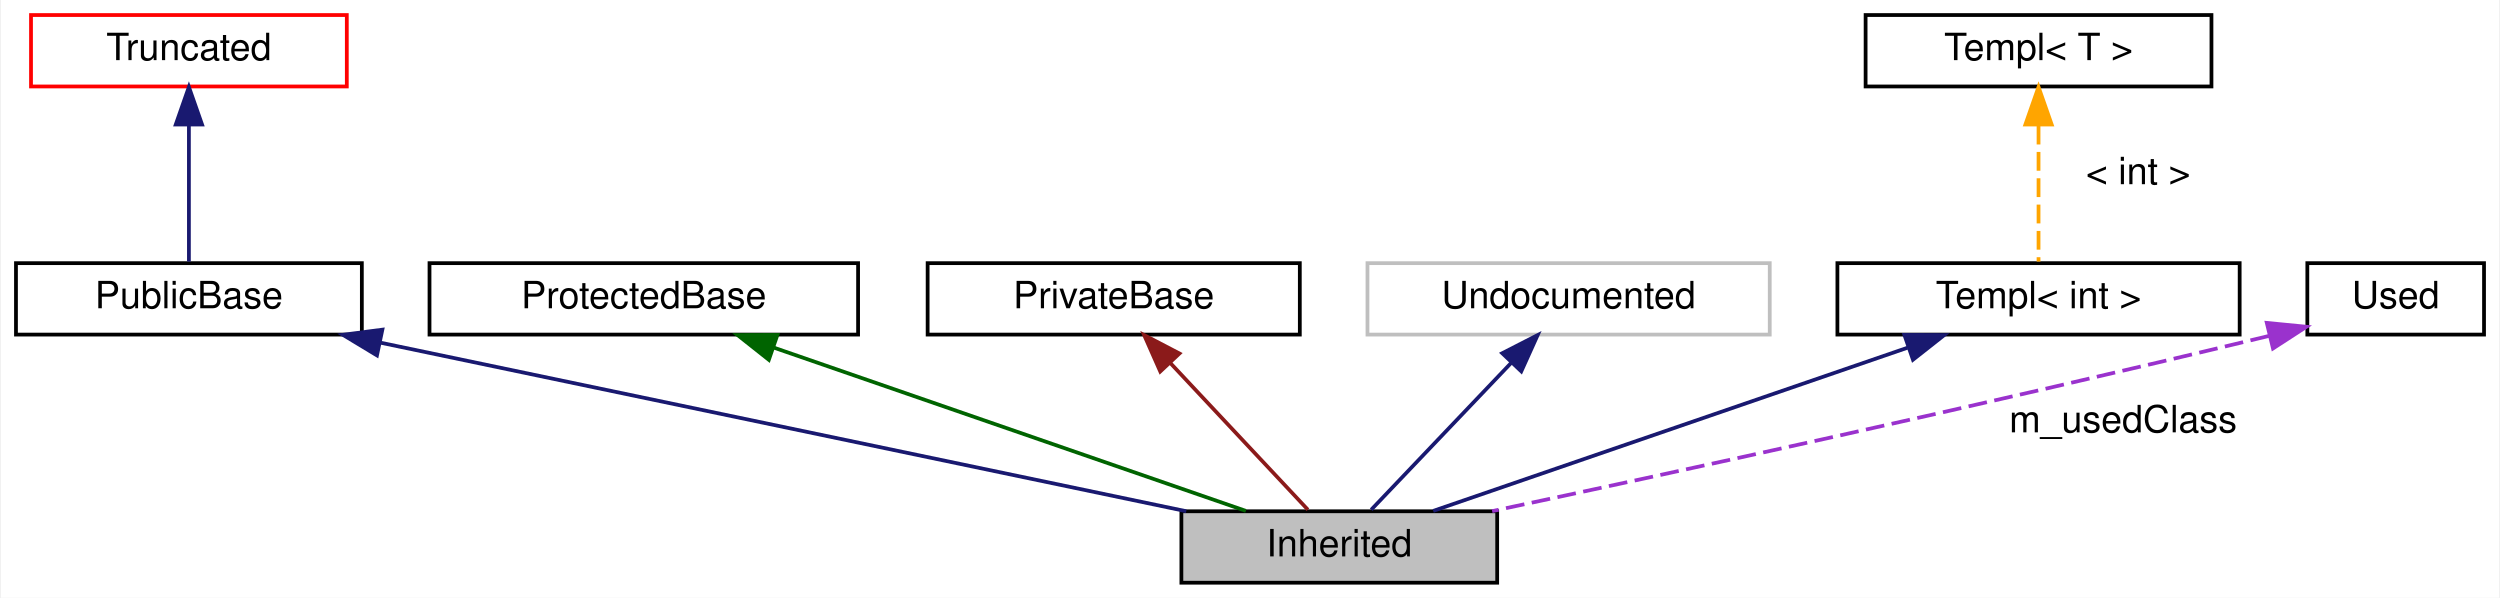
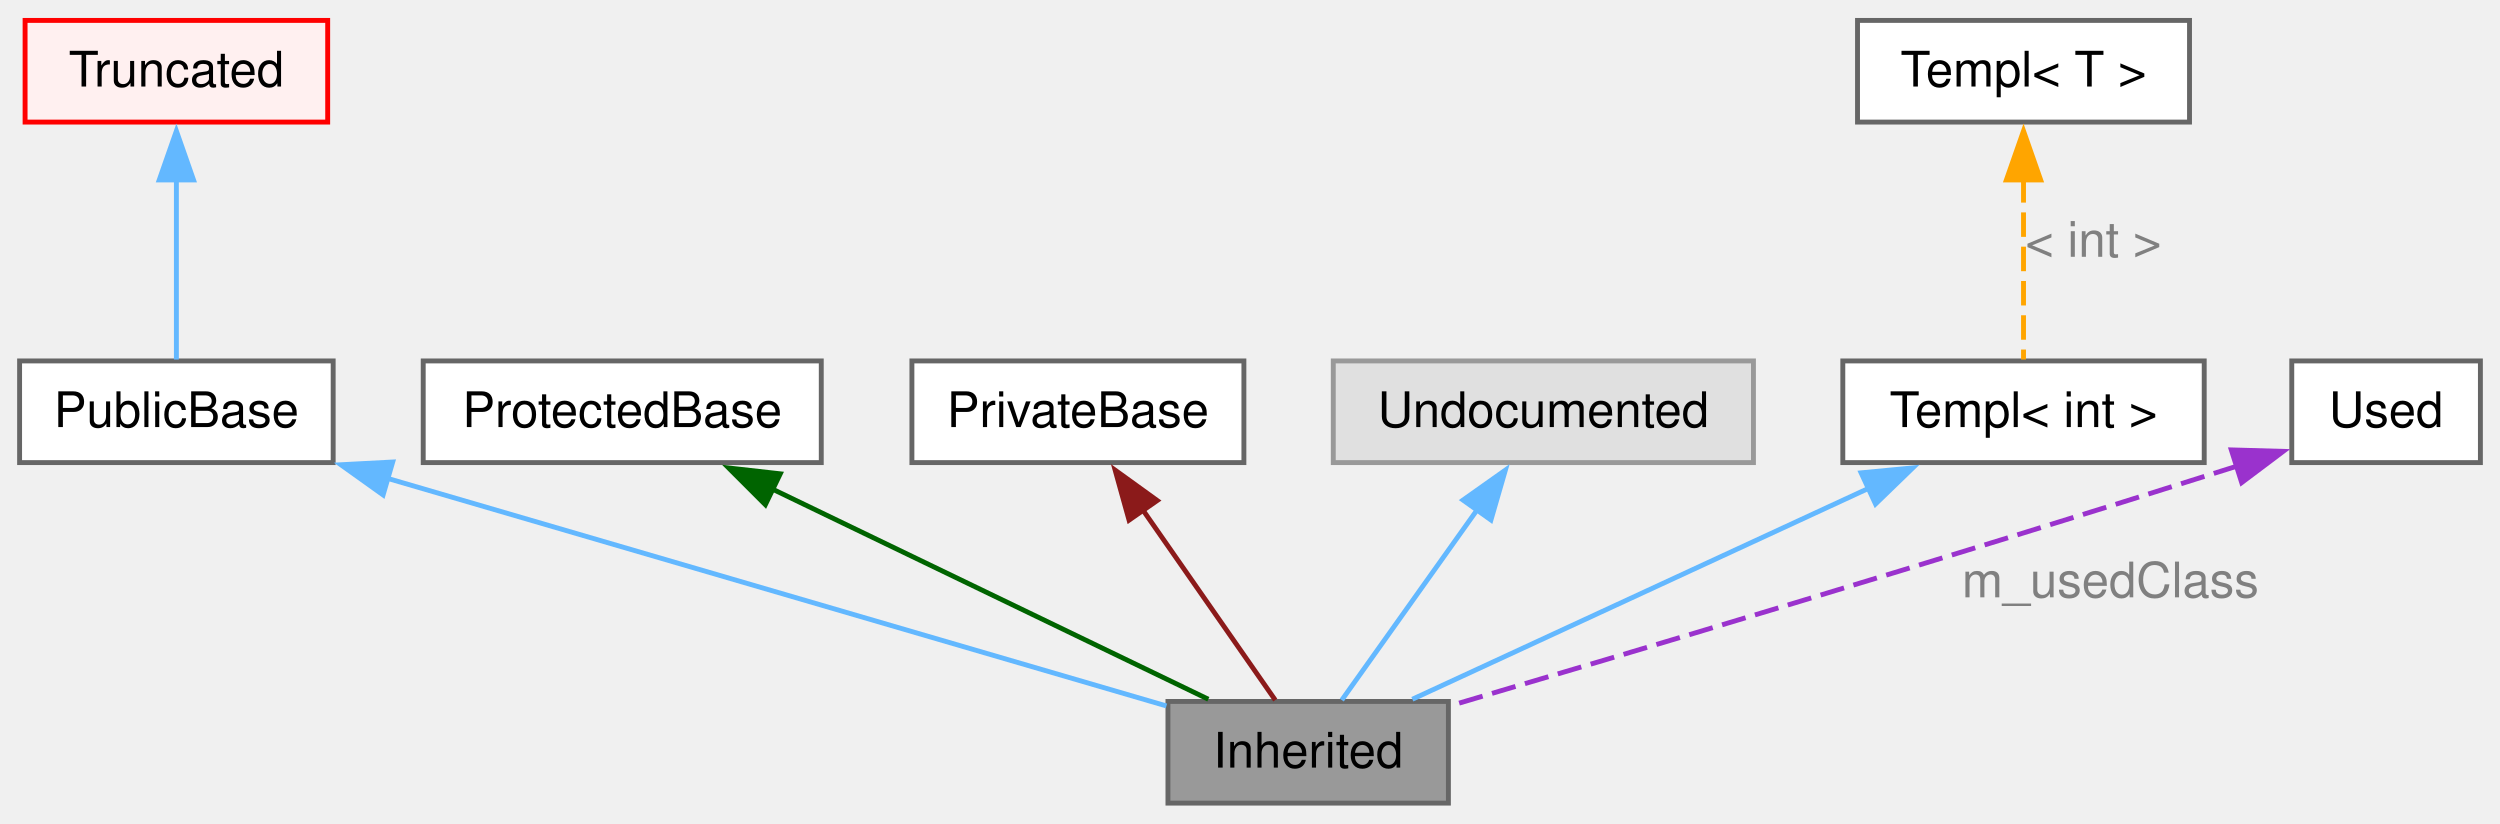
- <svg xmlns="http://www.w3.org/2000/svg" width="665pt" height="159pt" viewBox="0.00 0.00 664.50 159.00">
-   <g id="graph0" class="graph" transform="scale(1 1) rotate(0) translate(4 155)">
-     <polygon fill="white" stroke="transparent" points="-4,4 -4,-155 660.5,-155 660.5,4 -4,4" />
-     <g id="node1" class="node">
-       <polygon fill="#bfbfbf" stroke="black" points="394,-19 310,-19 310,0 394,0 394,-19" />
-       <text text-anchor="middle" x="352" y="-7" font-family="Helvetica,sans-Serif" font-size="10.00">Inherited</text>
+ <svg xmlns="http://www.w3.org/2000/svg" xmlns:xlink="http://www.w3.org/1999/xlink" width="510pt" height="168pt" viewBox="0.00 0.00 510.25 167.75">
+   <g id="graph0" class="graph" transform="scale(1 1) rotate(0) translate(4 163.75)">
+     <g id="Node000009" class="node">
+       <g id="a_Node000009">
+         <a xlink:title=" ">
+           <polygon fill="#999999" stroke="#666666" points="291.62,-20.75 234.38,-20.75 234.38,0 291.62,0 291.62,-20.75" />
+           <text text-anchor="middle" x="263" y="-7.25" font-family="Helvetica,sans-Serif" font-size="10.00">Inherited</text>
+         </a>
+       </g>
    </g>
-     <g id="node2" class="node">
-       <polygon fill="none" stroke="black" points="92,-85 0,-85 0,-66 92,-66 92,-85" />
-       <text text-anchor="middle" x="46" y="-73" font-family="Helvetica,sans-Serif" font-size="10.00">PublicBase</text>
+     <g id="Node000010" class="node">
+       <g id="a_Node000010">
+         <a xlink:title=" ">
+           <polygon fill="white" stroke="#666666" points="64,-90.25 0,-90.25 0,-69.5 64,-69.5 64,-90.25" />
+           <text text-anchor="middle" x="32" y="-76.75" font-family="Helvetica,sans-Serif" font-size="10.00">PublicBase</text>
+         </a>
+       </g>
    </g>
    <g id="edge1" class="edge">
-       <path fill="none" stroke="midnightblue" d="M96.99,-63.84C157.16,-51.25 256,-30.58 311.29,-19.01" />
-       <polygon fill="midnightblue" stroke="midnightblue" points="96.02,-60.46 86.95,-65.94 97.46,-67.31 96.02,-60.46" />
+       <g id="a_edge1">
+         <a xlink:title=" ">
+           <path fill="none" stroke="#63b8ff" d="M75.03,-66.3C121.44,-52.74 194.03,-31.53 234.07,-19.83" />
+           <polygon fill="#63b8ff" stroke="#63b8ff" points="74.19,-62.9 65.57,-69.06 76.15,-69.62 74.19,-62.9" />
+         </a>
+       </g>
    </g>
-     <g id="node3" class="node">
-       <polygon fill="none" stroke="red" points="88,-151 4,-151 4,-132 88,-132 88,-151" />
-       <text text-anchor="middle" x="46" y="-139" font-family="Helvetica,sans-Serif" font-size="10.00">Truncated</text>
+     <g id="Node000011" class="node">
+       <g id="a_Node000011">
+         <a xlink:title=" ">
+           <polygon fill="#fff0f0" stroke="red" points="62.88,-159.75 1.12,-159.75 1.12,-139 62.88,-139 62.88,-159.75" />
+           <text text-anchor="middle" x="32" y="-146.25" font-family="Helvetica,sans-Serif" font-size="10.00">Truncated</text>
+         </a>
+       </g>
    </g>
    <g id="edge2" class="edge">
-       <path fill="none" stroke="midnightblue" d="M46,-121.58C46,-109.63 46,-94.72 46,-85.41" />
-       <polygon fill="midnightblue" stroke="midnightblue" points="42.5,-121.87 46,-131.87 49.5,-121.87 42.5,-121.87" />
+       <g id="a_edge2">
+         <a xlink:title=" ">
+           <path fill="none" stroke="#63b8ff" d="M32,-127.57C32,-115.22 32,-100.15 32,-90.53" />
+           <polygon fill="#63b8ff" stroke="#63b8ff" points="28.5,-127.19 32,-137.19 35.5,-127.19 28.5,-127.19" />
+         </a>
+       </g>
    </g>
    <g id="node4" class="node">
-       <polygon fill="none" stroke="black" points="224,-85 110,-85 110,-66 224,-66 224,-85" />
-       <text text-anchor="middle" x="167" y="-73" font-family="Helvetica,sans-Serif" font-size="10.00">ProtectedBase</text>
+       <g id="a_node4">
+         <a xlink:title=" ">
+           <polygon fill="white" stroke="#666666" points="163.62,-90.25 82.38,-90.25 82.38,-69.5 163.62,-69.5 163.62,-90.25" />
+           <text text-anchor="middle" x="123" y="-76.75" font-family="Helvetica,sans-Serif" font-size="10.00">ProtectedBase</text>
+         </a>
+       </g>
    </g>
    <g id="edge3" class="edge">
-       <path fill="none" stroke="darkgreen" d="M201.68,-62.5C238.22,-49.86 294.84,-30.28 327.15,-19.1" />
-       <polygon fill="darkgreen" stroke="darkgreen" points="200.26,-59.29 191.95,-65.87 202.54,-65.91 200.26,-59.29" />
+       <g id="a_edge3">
+         <a xlink:title=" ">
+           <path fill="none" stroke="darkgreen" d="M153.43,-64.2C180.45,-51.18 219.18,-32.5 242.62,-21.2" />
+           <polygon fill="darkgreen" stroke="darkgreen" points="152.21,-60.91 144.72,-68.4 155.25,-67.21 152.21,-60.91" />
+         </a>
+       </g>
    </g>
    <g id="node5" class="node">
-       <polygon fill="none" stroke="black" points="341.5,-85 242.5,-85 242.5,-66 341.5,-66 341.5,-85" />
-       <text text-anchor="middle" x="292" y="-73" font-family="Helvetica,sans-Serif" font-size="10.00">PrivateBase</text>
+       <g id="a_node5">
+         <a xlink:title=" ">
+           <polygon fill="white" stroke="#666666" points="249.88,-90.25 182.12,-90.25 182.12,-69.5 249.88,-69.5 249.88,-90.25" />
+           <text text-anchor="middle" x="216" y="-76.75" font-family="Helvetica,sans-Serif" font-size="10.00">PrivateBase</text>
+         </a>
+       </g>
    </g>
    <g id="edge4" class="edge">
-       <path fill="none" stroke="#8b1a1a" d="M307.02,-58.48C318.6,-46.12 334.2,-29.49 343.65,-19.41" />
-       <polygon fill="#8b1a1a" stroke="#8b1a1a" points="304.38,-56.18 300.09,-65.87 309.48,-60.97 304.38,-56.18" />
+       <g id="a_edge4">
+         <a xlink:title=" ">
+           <path fill="none" stroke="#8b1a1a" d="M229.16,-59.97C237.98,-47.3 249.23,-31.15 256.28,-21.03" />
+           <polygon fill="#8b1a1a" stroke="#8b1a1a" points="226.44,-57.76 223.6,-67.96 232.19,-61.76 226.44,-57.76" />
+         </a>
+       </g>
    </g>
-     <g id="node6" class="node">
-       <polygon fill="none" stroke="#bfbfbf" points="466.5,-85 359.5,-85 359.5,-66 466.5,-66 466.5,-85" />
-       <text text-anchor="middle" x="413" y="-73" font-family="Helvetica,sans-Serif" font-size="10.00">Undocumented</text>
+     <g id="Node000015" class="node">
+       <g id="a_Node000015">
+         <a xlink:title=" ">
+           <polygon fill="#e0e0e0" stroke="#999999" points="353.88,-90.25 268.12,-90.25 268.12,-69.5 353.88,-69.5 353.88,-90.25" />
+           <text text-anchor="middle" x="311" y="-76.75" font-family="Helvetica,sans-Serif" font-size="10.00">Undocumented</text>
+         </a>
+       </g>
    </g>
    <g id="edge5" class="edge">
-       <path fill="none" stroke="midnightblue" d="M397.73,-58.48C385.95,-46.12 370.1,-29.49 360.49,-19.41" />
-       <polygon fill="midnightblue" stroke="midnightblue" points="395.34,-61.04 404.77,-65.87 400.41,-56.22 395.34,-61.04" />
+       <g id="a_edge5">
+         <a xlink:title=" ">
+           <path fill="none" stroke="#63b8ff" d="M297.56,-59.97C288.55,-47.3 277.06,-31.15 269.86,-21.03" />
+           <polygon fill="#63b8ff" stroke="#63b8ff" points="294.6,-61.85 303.25,-67.97 300.3,-57.79 294.6,-61.85" />
+         </a>
+       </g>
    </g>
    <g id="node7" class="node">
-       <polygon fill="none" stroke="black" points="591.5,-85 484.5,-85 484.5,-66 591.5,-66 591.5,-85" />
-       <text text-anchor="middle" x="538" y="-73" font-family="Helvetica,sans-Serif" font-size="10.00">Templ&lt; int &gt;</text>
+       <g id="a_node7">
+         <a xlink:title=" ">
+           <polygon fill="white" stroke="#666666" points="445.88,-90.25 372.12,-90.25 372.12,-69.5 445.88,-69.5 445.88,-90.25" />
+           <text text-anchor="middle" x="409" y="-76.75" font-family="Helvetica,sans-Serif" font-size="10.00">Templ&lt; int &gt;</text>
+         </a>
+       </g>
    </g>
    <g id="edge6" class="edge">
-       <path fill="none" stroke="midnightblue" d="M503.13,-62.5C466.4,-49.86 409.47,-30.28 376.98,-19.1" />
-       <polygon fill="midnightblue" stroke="midnightblue" points="502.32,-65.92 512.92,-65.87 504.6,-59.31 502.32,-65.92" />
+       <g id="a_edge6">
+         <a xlink:title=" ">
+           <path fill="none" stroke="#63b8ff" d="M377.64,-64.37C349.45,-51.34 308.81,-32.55 284.26,-21.2" />
+           <polygon fill="#63b8ff" stroke="#63b8ff" points="375.85,-67.41 386.4,-68.42 378.79,-61.05 375.85,-67.41" />
+         </a>
+       </g>
    </g>
    <g id="node8" class="node">
-       <polygon fill="none" stroke="black" points="584,-151 492,-151 492,-132 584,-132 584,-151" />
-       <text text-anchor="middle" x="538" y="-139" font-family="Helvetica,sans-Serif" font-size="10.00">Templ&lt; T &gt;</text>
+       <g id="a_node8">
+         <a xlink:title=" ">
+           <polygon fill="white" stroke="#666666" points="442.88,-159.75 375.12,-159.75 375.12,-139 442.88,-139 442.88,-159.75" />
+           <text text-anchor="middle" x="409" y="-146.25" font-family="Helvetica,sans-Serif" font-size="10.00">Templ&lt; T &gt;</text>
+         </a>
+       </g>
    </g>
    <g id="edge7" class="edge">
-       <path fill="none" stroke="orange" stroke-dasharray="5,2" d="M538,-121.58C538,-109.63 538,-94.72 538,-85.41" />
-       <polygon fill="orange" stroke="orange" points="534.5,-121.87 538,-131.87 541.5,-121.87 534.5,-121.87" />
-       <text text-anchor="middle" x="564.5" y="-106" font-family="Helvetica,sans-Serif" font-size="10.00">&lt; int &gt;</text>
+       <g id="a_edge7">
+         <a xlink:title=" ">
+           <path fill="none" stroke="orange" stroke-dasharray="5,2" d="M409,-127.57C409,-115.22 409,-100.15 409,-90.53" />
+           <polygon fill="orange" stroke="orange" points="405.5,-127.19 409,-137.19 412.5,-127.19 405.5,-127.19" />
+         </a>
+       </g>
+       <text text-anchor="middle" x="423.25" y="-111.5" font-family="Helvetica,sans-Serif" font-size="10.00" fill="grey">&lt; int &gt;</text>
    </g>
    <g id="node9" class="node">
-       <polygon fill="none" stroke="black" points="656.5,-85 609.5,-85 609.5,-66 656.5,-66 656.5,-85" />
-       <text text-anchor="middle" x="633" y="-73" font-family="Helvetica,sans-Serif" font-size="10.00">Used</text>
+       <g id="a_node9">
+         <a xlink:title=" ">
+           <polygon fill="white" stroke="#666666" points="502.25,-90.25 463.75,-90.25 463.75,-69.5 502.25,-69.5 502.25,-90.25" />
+           <text text-anchor="middle" x="483" y="-76.75" font-family="Helvetica,sans-Serif" font-size="10.00">Used</text>
+         </a>
+       </g>
    </g>
    <g id="edge8" class="edge">
-       <path fill="none" stroke="#9a32cd" stroke-dasharray="5,2" d="M599.23,-65.63C520.88,-46.63 440.03,-29.1 392.66,-19.04" />
-       <polygon fill="#9a32cd" stroke="#9a32cd" points="598.72,-69.11 609.26,-68.08 600.37,-62.31 598.72,-69.11" />
-       <text text-anchor="middle" x="560.5" y="-40" font-family="Helvetica,sans-Serif" font-size="10.00">m_usedClass</text>
+       <g id="a_edge8">
+         <a xlink:title=" ">
+           <path fill="none" stroke="#9a32cd" stroke-dasharray="5,2" d="M452.6,-68.79C390.11,-48.97 327.64,-30.37 292.03,-19.88" />
+           <polygon fill="#9a32cd" stroke="#9a32cd" points="451.41,-72.09 462,-71.79 453.53,-65.42 451.41,-72.09" />
+         </a>
+       </g>
+       <text text-anchor="middle" x="426.73" y="-42" font-family="Helvetica,sans-Serif" font-size="10.00" fill="grey">m_usedClass</text>
    </g>
  </g>
</svg>
